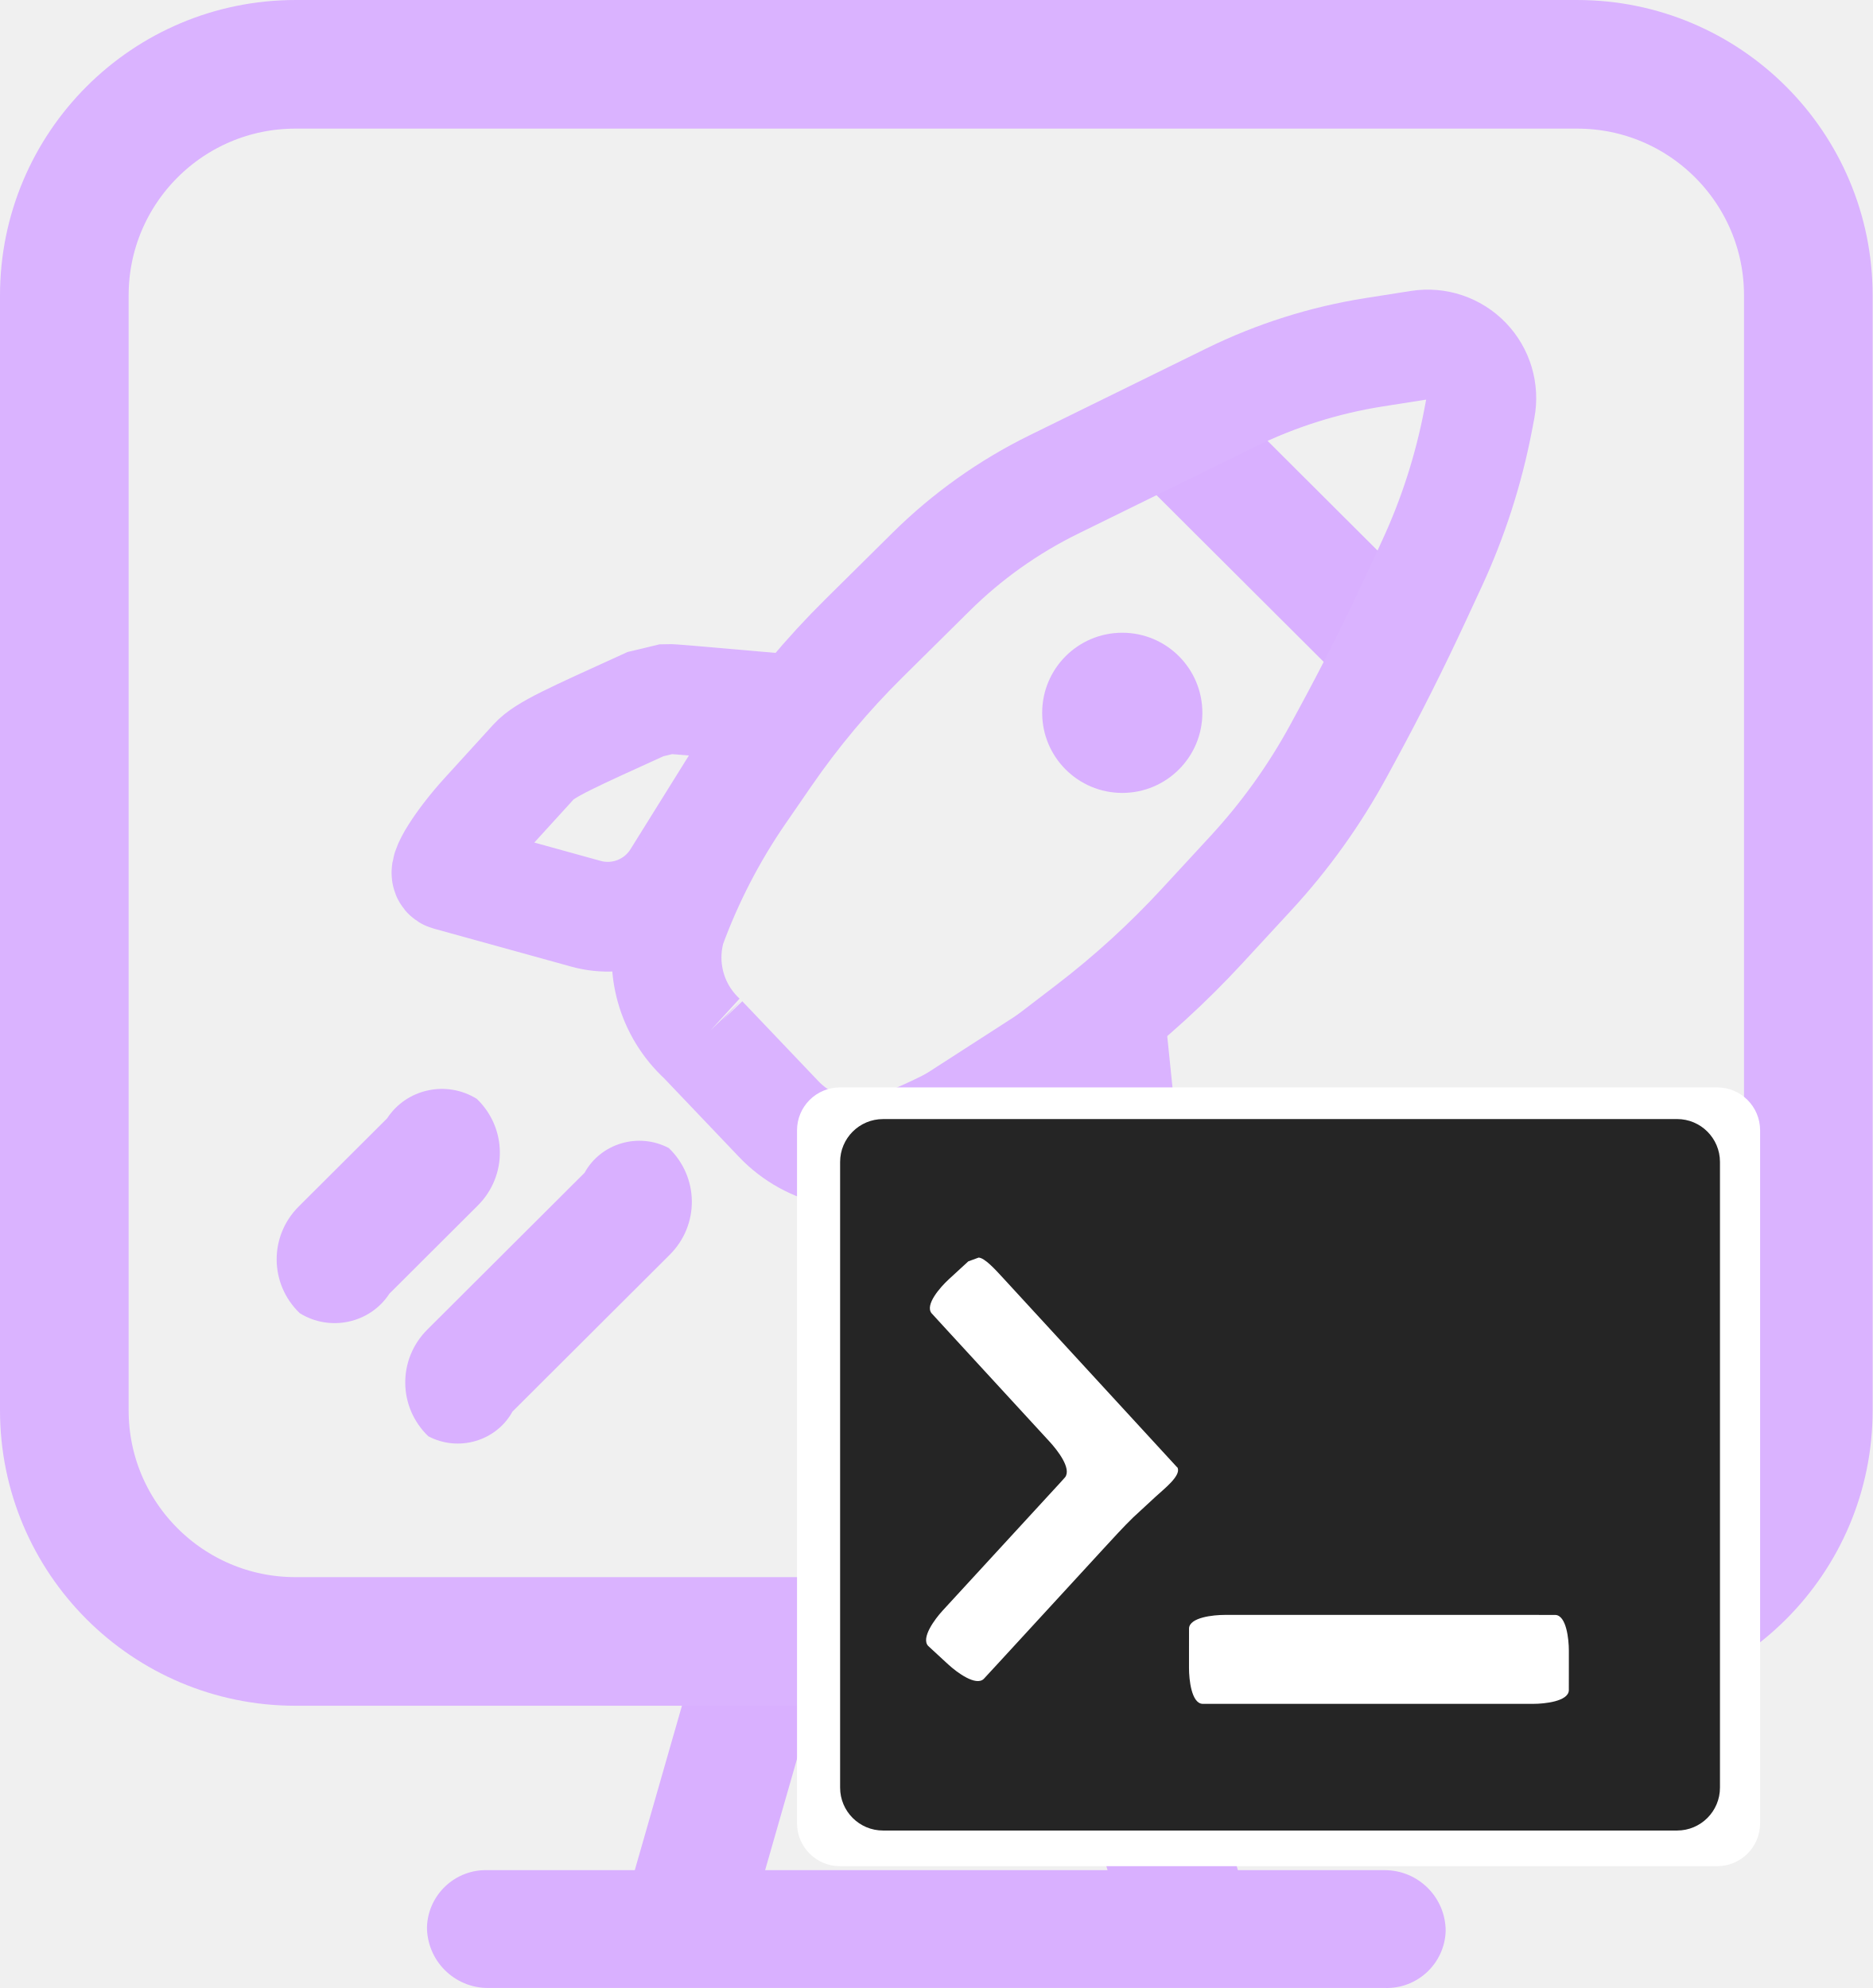
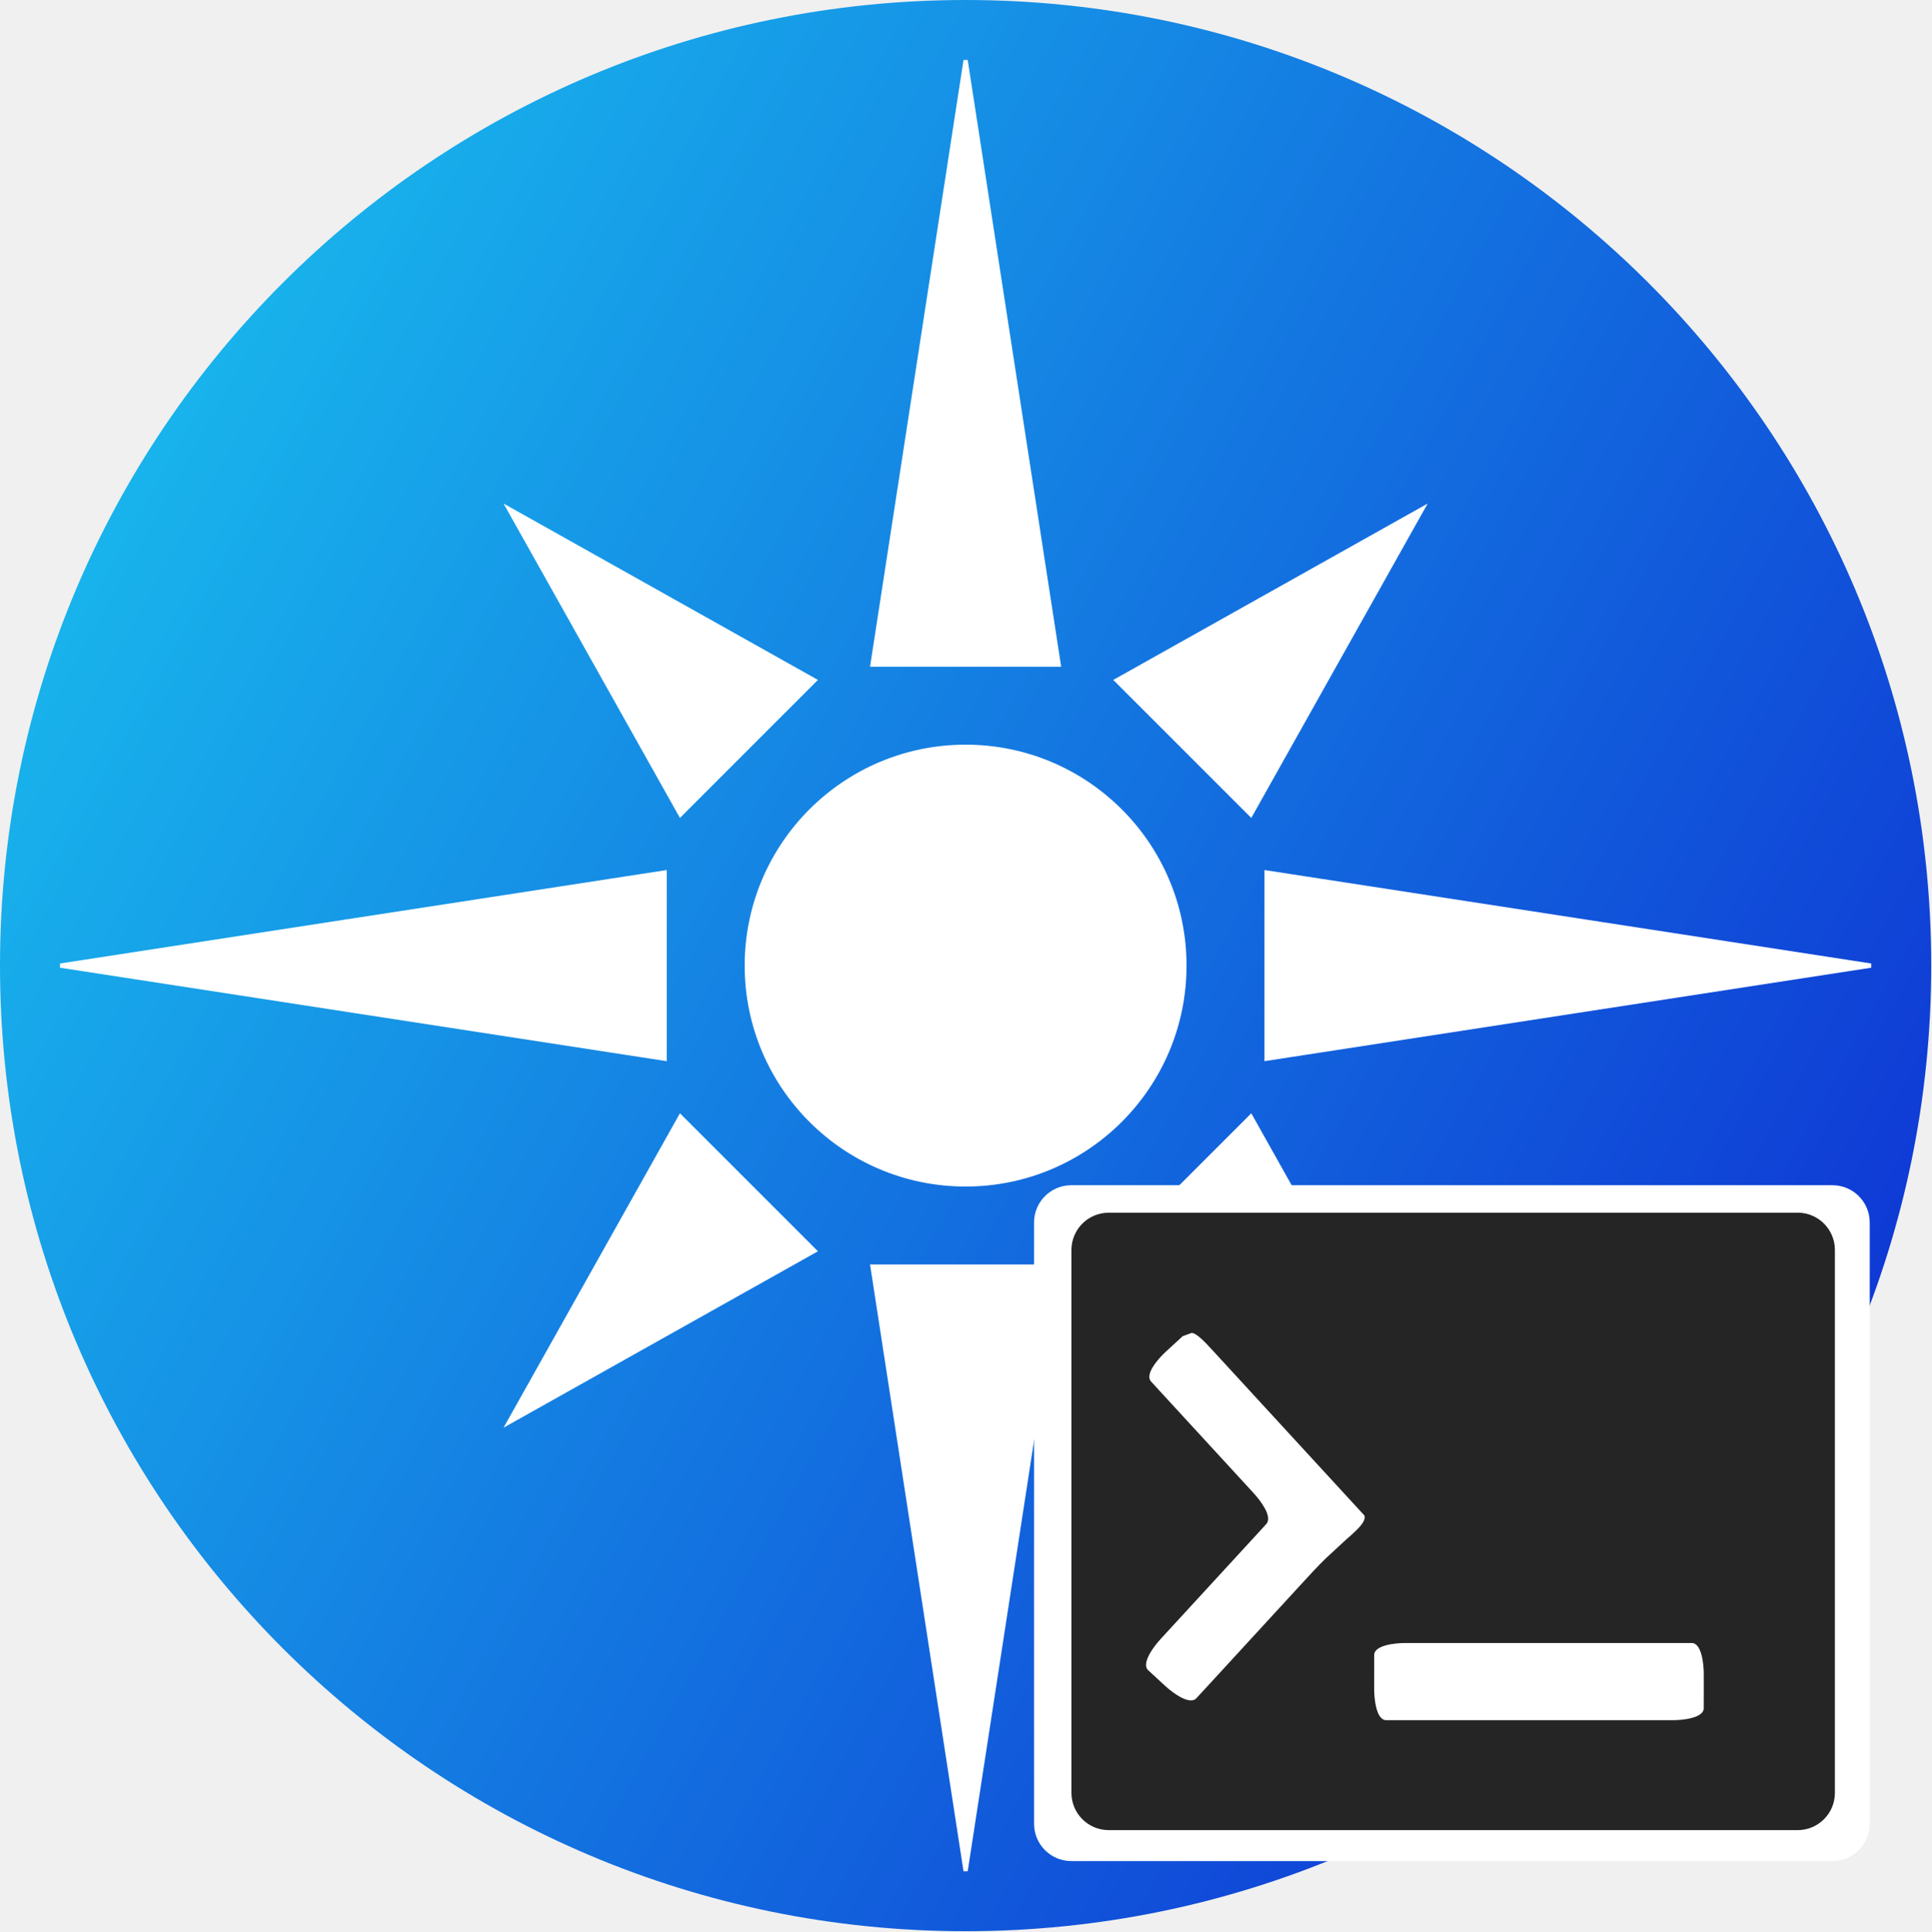
- <svg xmlns="http://www.w3.org/2000/svg" version="1.1" id="svg1" width="122.855" height="130.444" viewBox="0 0 122.855 130.444">
-   <defs id="defs1" />
-   <g id="g1" transform="translate(0.4275565,0.4637799)">
-     <g id="g9">
-       <path id="rect4-2" style="fill:#d9b0ff;fill-opacity:1;stroke:none;stroke-width:5.398;stroke-dasharray:none;stroke-opacity:1" d="m 46.952,105.436 c -0.534,0.011 -1.019,0.365 -1.174,0.906 l -5.447,18.998 c -0.191,0.666 0.193,1.356 0.859,1.547 l 5.496,1.576 c 0.666,0.191 1.356,-0.191 1.547,-0.857 l 5.445,-19 c 0.191,-0.666 -0.191,-1.356 -0.857,-1.547 l -5.496,-1.574 c -0.125,-0.036 -0.25,-0.051 -0.373,-0.049 z m 28.098,0 c -0.123,-0.003 -0.248,0.013 -0.373,0.049 l -5.496,1.574 c -0.666,0.191 -1.05,0.881 -0.859,1.547 l 5.447,19 c 0.191,0.666 0.881,1.048 1.547,0.857 l 5.496,-1.576 c 0.666,-0.191 1.048,-0.881 0.857,-1.547 l -5.445,-18.998 c -0.155,-0.541 -0.64,-0.895 -1.174,-0.906 z" />
-       <circle style="fill:#ff0000;fill-opacity:0" id="path1" cx="68.616" cy="41.371" r="8.409" />
-       <circle style="fill:#d9b0ff;fill-opacity:0.996" id="path2" cx="73.199" cy="46.309" r="5.255" />
-       <rect style="fill:#d9b0ff;fill-opacity:1;stroke-width:0.97" id="rect2" width="20.956" height="7.668" x="72.639" y="-38.276" transform="matrix(0.708042,0.7061704,-0.7205435,0.6934098,0,0)" />
-       <path id="rect2-8" style="fill:#d9b0ff;fill-opacity:1;stroke-width:0.97" d="m 35.232,69.276 8.19,-3.53e-4 a 5,5 45 0 1 5.001,5.001 4.218,4.218 146.962 0 1 -5.001,3.252 l -8.191,-2.7e-4 a 5,5 45.007 0 1 -5,-5.001 4.219,4.219 146.973 0 1 5.002,-3.251 z m -6.409,11.679 14.57,-3.71e-4 a 5.001,5.001 44.996 0 1 5.001,5.001 4.037,4.037 151.146 0 1 -5,2.755 l -14.572,-4.48e-4 a 5.001,5.001 45.002 0 1 -5.001,-5.001 4.037,4.037 151.158 0 1 5.001,-2.754 z" transform="matrix(-0.708042,0.7061704,0.7205435,0.6934098,0,0)" />
-       <rect style="fill:#000000;fill-opacity:0;stroke:#dab3ff;stroke-width:8.439;stroke-dasharray:none;stroke-opacity:1" id="rect3" width="114.416" height="103.485" x="3.792" y="3.756" ry="15.167" />
-       <path style="fill:#d9b0ff;fill-opacity:1;stroke:none;stroke-width:9.749;stroke-dasharray:none;stroke-opacity:1" id="rect4" width="66.832" height="7.73" x="27.584" y="122.248" ry="0" rx="0" d="m 31.584,122.248 h 58.832 a 4,4 45 0 1 4,4 3.867,3.867 137.003 0 1 -4,3.73 H 31.584 a 4,4 45 0 1 -4,-4 3.867,3.867 137.003 0 1 4,-3.73 z" />
-       <path id="path6" style="fill:none;fill-opacity:1;stroke:#dab3ff;stroke-width:7.2;stroke-dasharray:none;stroke-opacity:1" d="m 41.918,45.738 c -4.799,2.187 -6.593,2.969 -7.322,3.77 l -3.211,3.525 c -1.488,1.633 -2.96,3.809 -2.402,3.963 l 9.035,2.498 a 5.354,5.354 158.691 0 0 5.971,-2.329 l 4.822,-7.739 a 2.147,2.147 107.814 0 0 1.119,-3.483 c -5.156,-0.45 -6.324,-0.556 -6.594,-0.545 z m 27.142,22.904 -7.667,4.943 a 5.353,5.353 110.423 0 0 -2.236,6.006 l 1.512,5.157 c 0.622,2.12 1.714,4.509 2.135,4.114 l 3.475,-3.265 c 1.61,-1.513 3.611,-3.349 4.044,-4.34 2.115,-4.831 2.937,-6.626 2.826,-7.689 a 3551.254,3551.254 84.144 0 1 -0.729,-7.092 z" />
-       <path style="fill:none;fill-opacity:1;stroke:#dab3ff;stroke-width:7.2;stroke-dasharray:none;stroke-opacity:1" d="m 45.664,67.718 4.995,5.245 a 7.286,7.286 11.938 0 0 8.067,1.706 l 0.514,-0.213 a 38.159,38.159 150.014 0 0 8.588,-4.955 l 3.24,-2.481 a 58.084,58.084 137.629 0 0 7.361,-6.714 l 3.206,-3.474 a 40.016,40.016 125.587 0 0 5.775,-8.07 l 0.585,-1.079 a 158.505,158.505 116.658 0 0 4.484,-8.933 l 1.03,-2.223 a 40.611,40.611 107.833 0 0 3.039,-9.448 l 0.145,-0.761 A 3.517,3.517 45.934 0 0 92.693,22.183 L 89.728,22.649 A 33.02,33.02 162.444 0 0 80.301,25.632 l -11.598,5.698 a 30.639,30.639 144.565 0 0 -8.041,5.722 l -4.427,4.382 a 53.22,53.22 129.93 0 0 -6.39,7.635 l -1.7,2.468 a 39.441,39.441 117.338 0 0 -4.556,8.813 7.252,7.252 74.268 0 0 2.076,7.369 z" id="path7" />
+ <svg xmlns="http://www.w3.org/2000/svg" xmlns:xlink="http://www.w3.org/1999/xlink" width="38.634mm" height="38.634mm" viewBox="0 0 38.634 38.634" version="1.1" id="svg1">
+   <defs id="defs1">
+     <linearGradient id="linearGradient18">
+       <stop style="stop-color:#0f39d5;stop-opacity:1;" offset="0" id="stop18" />
+       <stop style="stop-color:#18b3ec;stop-opacity:1;" offset="1" id="stop19" />
+     </linearGradient>
+     <linearGradient xlink:href="#linearGradient18" id="linearGradient19" x1="121.895" y1="157.865" x2="88.105" y2="139.135" gradientUnits="userSpaceOnUse" gradientTransform="translate(-85.68309,-129.1831)" />
+   </defs>
+   <circle style="opacity:1;fill:url(#linearGradient19);fill-opacity:1;fill-rule:nonzero;stroke:none;stroke-width:1.085;stroke-opacity:1" id="path18" cx="19.317" cy="19.317" r="19.317" />
+   <g id="layer1" transform="translate(-85.68309,-129.1831)">
+     <g id="g17" transform="matrix(0.589942,0,0,0.589942,57.26018,65.42021)">
+       <circle style="opacity:1;fill:#ffffff;fill-opacity:1;fill-rule:nonzero;stroke:#ffffff;stroke-width:0.604;stroke-opacity:1" id="path16" cx="80.923" cy="140.827" r="7.19" />
+       <path style="opacity:1;fill:#ffffff;fill-opacity:1;fill-rule:nonzero;stroke:#ffffff;stroke-width:1.085;stroke-opacity:1" id="path17" d="m 59.705,52.224 20.369,-1e-6 20.369,1e-6 L 90.259,69.864 80.074,87.505 69.889,69.864 Z" transform="matrix(0.1520997,0,0,0.5700437,68.74369,121.5)" />
+       <path style="fill:#ffffff;fill-opacity:1;fill-rule:nonzero;stroke:#ffffff;stroke-width:1.085;stroke-opacity:1" id="path17-88" d="m 59.705,52.224 20.369,-1e-6 20.369,1e-6 L 90.259,69.864 80.074,87.505 69.889,69.864 Z" transform="matrix(-0.1098173,0.1098173,-0.2254724,-0.2254724,94.02166,136.3388)" />
+       <path style="fill:#ffffff;fill-opacity:1;fill-rule:nonzero;stroke:#ffffff;stroke-width:1.085;stroke-opacity:1" id="path17-88-5" d="m 59.705,52.224 20.369,-1e-6 20.369,1e-6 L 90.259,69.864 80.074,87.505 69.889,69.864 Z" transform="matrix(-0.1098173,-0.1098173,0.2254724,-0.2254724,85.41118,153.9258)" />
+       <path style="fill:#ffffff;fill-opacity:1;fill-rule:nonzero;stroke:#ffffff;stroke-width:1.085;stroke-opacity:1" id="path17-88-7" d="m 59.705,52.224 20.369,-1e-6 20.369,1e-6 L 90.259,69.864 80.074,87.505 69.889,69.864 Z" transform="matrix(0.1098173,-0.1098173,0.2254724,0.2254724,67.82418,145.3153)" />
+       <path style="fill:#ffffff;fill-opacity:1;fill-rule:nonzero;stroke:#ffffff;stroke-width:1.085;stroke-opacity:1" id="path17-88-54" d="m 59.705,52.224 20.369,-1e-6 20.369,1e-6 L 90.259,69.864 80.074,87.505 69.889,69.864 Z" transform="matrix(0.1098173,0.1098173,-0.2254724,0.2254724,76.43463,127.7283)" />
+       <path style="fill:#ffffff;fill-opacity:1;fill-rule:nonzero;stroke:#ffffff;stroke-width:1.085;stroke-opacity:1" id="path17-8" d="m 59.705,52.224 20.369,-1e-6 20.369,1e-6 L 90.259,69.864 80.074,87.505 69.889,69.864 Z" transform="matrix(0,-0.1520997,0.5700437,0,61.59587,153.0063)" />
+       <path style="fill:#ffffff;fill-opacity:1;fill-rule:nonzero;stroke:#ffffff;stroke-width:1.085;stroke-opacity:1" id="path17-8-8" d="m 59.705,52.224 20.369,-1e-6 20.369,1e-6 L 90.259,69.864 80.074,87.505 69.889,69.864 Z" transform="matrix(-0.1520997,0,0,-0.5700437,93.10214,160.1541)" />
+       <path style="fill:#ffffff;fill-opacity:1;fill-rule:nonzero;stroke:#ffffff;stroke-width:1.085;stroke-opacity:1" id="path17-8-8-8" d="m 59.705,52.224 20.369,-1e-6 20.369,1e-6 L 90.259,69.864 80.074,87.505 69.889,69.864 Z" transform="matrix(0,0.1520997,-0.5700437,0,100.2499,128.6478)" />
+     </g>
+     <g id="g6" transform="matrix(0.4694934,0,0,0.4694934,10.6384,118.6007)">
+       <path style="fill:#ffffff;stroke-width:0.29" id="rect1-1-0" width="35.608" height="28.798" x="203.902" y="73.042" d="m 205.49,73.042 h 32.433 a 1.587,1.587 45 0 1 1.587,1.587 v 25.623 a 1.587,1.587 135 0 1 -1.587,1.587 h -32.433 a 1.587,1.587 45 0 1 -1.587,-1.587 V 74.629 a 1.587,1.587 135 0 1 1.587,-1.587 z" />
+       <path style="fill:#252525;fill-opacity:1;stroke-width:0.265" id="rect1-16" width="32.531" height="26.309" x="205.495" y="74.212" d="m 207.083,74.212 h 29.356 a 1.587,1.587 45 0 1 1.587,1.587 v 23.134 a 1.587,1.587 135 0 1 -1.587,1.588 h -29.356 a 1.587,1.587 45 0 1 -1.587,-1.588 V 75.8 a 1.587,1.587 135 0 1 1.587,-1.587 z" />
+       <path id="rect2-3" style="fill:#ffffff;stroke-width:0.265" d="m 210.235,79.475 -0.719,0.661 c -0.323,0.297 -0.889,0.945 -0.64,1.256 0.013,0.016 0.265,0.29 0.562,0.613 l 3.801,4.135 c 0.297,0.323 0.817,0.99 0.577,1.316 -0.02,0.028 -0.28,0.31 -0.577,0.632 l -3.954,4.302 c -0.297,0.323 -0.806,1.016 -0.532,1.306 0.014,0.015 0.288,0.267 0.611,0.564 l 0.135,0.124 c 0.323,0.297 1.016,0.806 1.306,0.532 0.015,-0.014 0.267,-0.288 0.564,-0.611 l 3.868,-4.209 c 0.297,-0.323 0.776,-0.848 1.092,-1.151 0.105,-0.101 0.454,-0.421 0.777,-0.718 l 0.053,-0.049 c 0.323,-0.297 0.933,-0.767 0.818,-1.064 l 0.003,-0.003 -0.03,-0.028 -6.428,-6.993 c -0.297,-0.323 -0.681,-0.746 -0.905,-0.755 l -4.1e-4,8e-6 z m 8.161,13.565 c -0.001,0.021 -0.001,0.393 -0.001,0.831 v 0.643 c 0,0.438 0.094,1.294 0.492,1.322 0.021,0.002 0.393,0.001 0.831,0.001 h 11.398 c 0.438,0 1.294,-0.094 1.322,-0.492 0.001,-0.021 0.001,-0.393 0.001,-0.831 v -0.643 c 0,-0.438 -0.094,-1.294 -0.492,-1.322 -0.021,-0.002 -0.393,-0.001 -0.831,-0.001 h -11.398 c -0.438,0 -1.294,0.094 -1.322,0.492 z" />
    </g>
  </g>
-   <g id="g6" transform="matrix(1.774463,0,0,1.774463,-309.5295,-58.25946)">
-     <path style="fill:#ffffff;stroke-width:0.29" id="rect1-1" width="35.608" height="28.798" x="203.902" y="73.042" d="m 205.49,73.042 h 32.433 a 1.587,1.587 45 0 1 1.587,1.587 v 25.623 a 1.587,1.587 135 0 1 -1.587,1.587 h -32.433 a 1.587,1.587 45 0 1 -1.587,-1.587 V 74.629 a 1.587,1.587 135 0 1 1.587,-1.587 z" />
-     <path style="fill:#252525;fill-opacity:1;stroke-width:0.265" id="rect1" width="32.531" height="26.309" x="205.495" y="74.212" d="m 207.083,74.212 h 29.356 a 1.587,1.587 45 0 1 1.587,1.587 v 23.134 a 1.587,1.587 135 0 1 -1.587,1.588 h -29.356 a 1.587,1.587 45 0 1 -1.587,-1.588 V 75.8 a 1.587,1.587 135 0 1 1.587,-1.587 z" />
-     <path id="rect2-3" style="fill:#ffffff;stroke-width:0.265" d="m 210.235,79.475 -0.719,0.661 c -0.323,0.297 -0.889,0.945 -0.64,1.256 0.013,0.016 0.265,0.29 0.562,0.613 l 3.801,4.135 c 0.297,0.323 0.817,0.99 0.577,1.316 -0.02,0.028 -0.28,0.31 -0.577,0.632 l -3.954,4.302 c -0.297,0.323 -0.806,1.016 -0.532,1.306 0.014,0.015 0.288,0.267 0.611,0.564 l 0.135,0.124 c 0.323,0.297 1.016,0.806 1.306,0.532 0.015,-0.014 0.267,-0.288 0.564,-0.611 l 3.868,-4.209 c 0.297,-0.323 0.776,-0.848 1.092,-1.151 0.105,-0.101 0.454,-0.421 0.777,-0.718 l 0.053,-0.049 c 0.323,-0.297 0.933,-0.767 0.818,-1.064 l 0.003,-0.003 -0.03,-0.028 -6.428,-6.993 c -0.297,-0.323 -0.681,-0.746 -0.905,-0.755 l -4.1e-4,8e-6 z m 8.161,13.565 c -0.001,0.021 -0.001,0.393 -0.001,0.831 l 0,0.643 c 0,0.438 0.094,1.294 0.492,1.322 0.021,0.002 0.393,0.001 0.831,0.001 l 11.398,0 c 0.438,0 1.294,-0.094 1.322,-0.492 0.001,-0.021 0.001,-0.393 0.001,-0.831 l 0,-0.643 c 0,-0.438 -0.094,-1.294 -0.492,-1.322 -0.021,-0.002 -0.393,-0.001 -0.831,-0.001 h -11.398 c -0.438,0 -1.294,0.094 -1.322,0.492 z" />
-   </g>
</svg>
